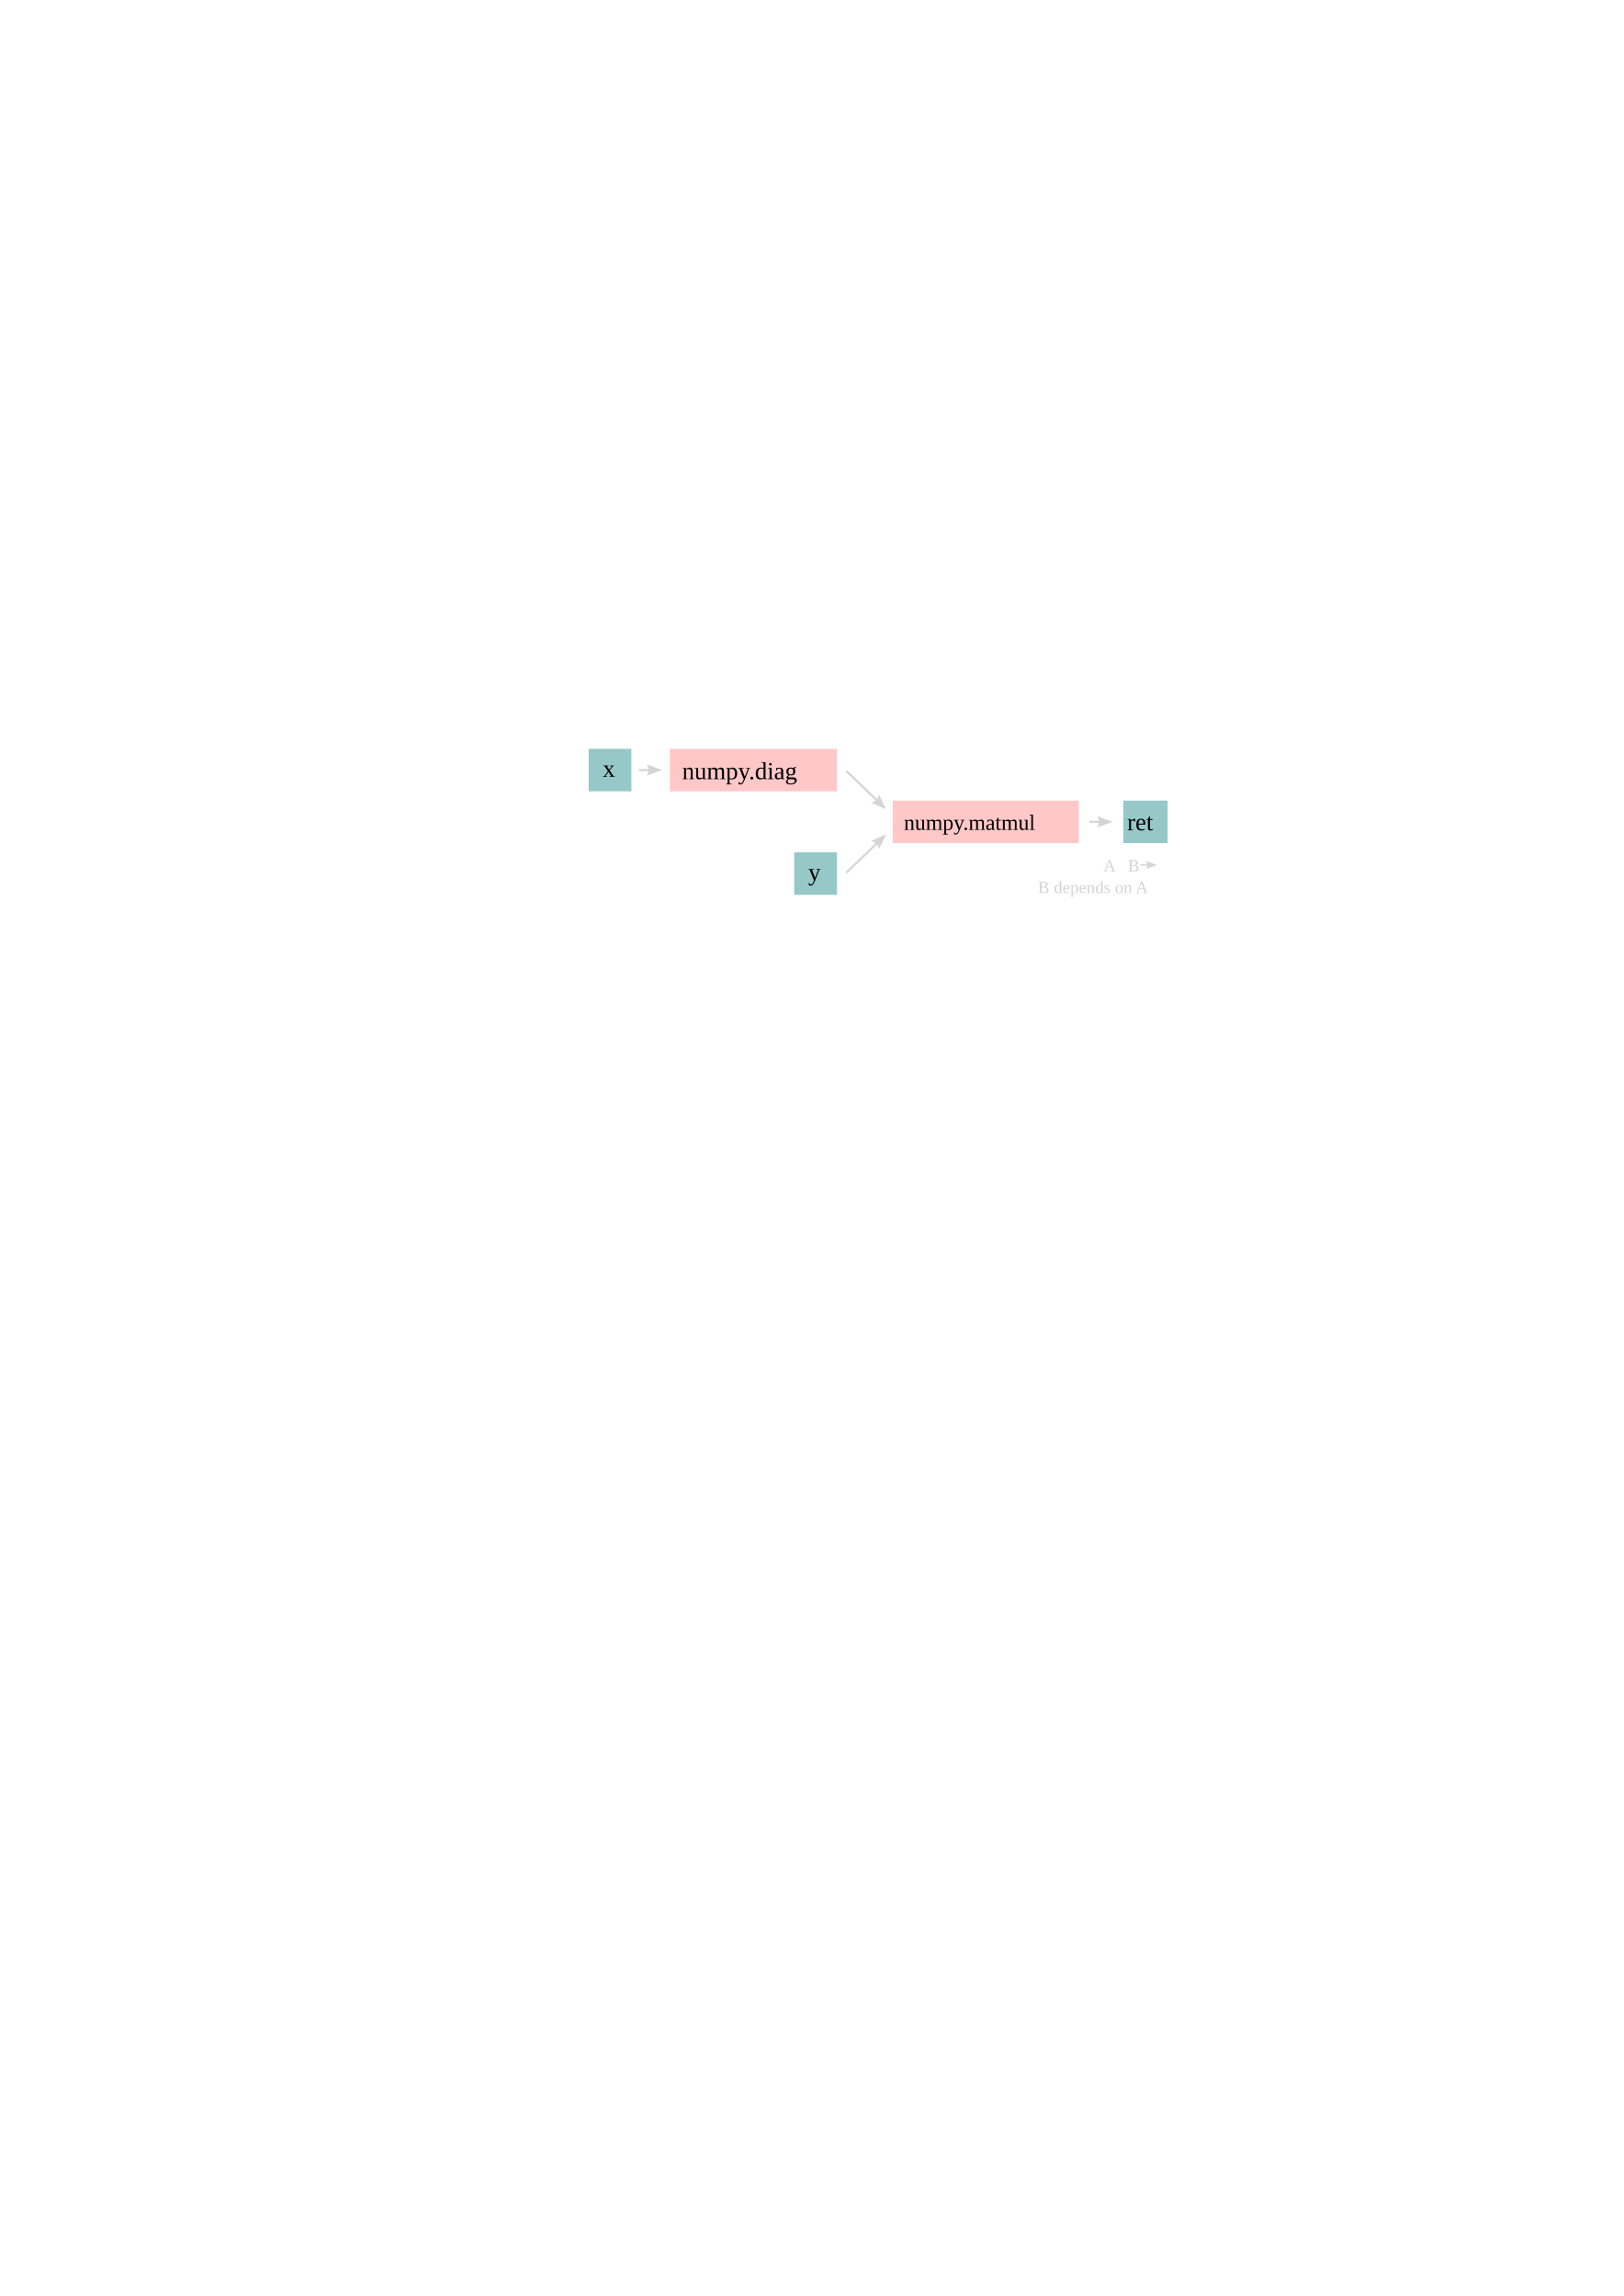
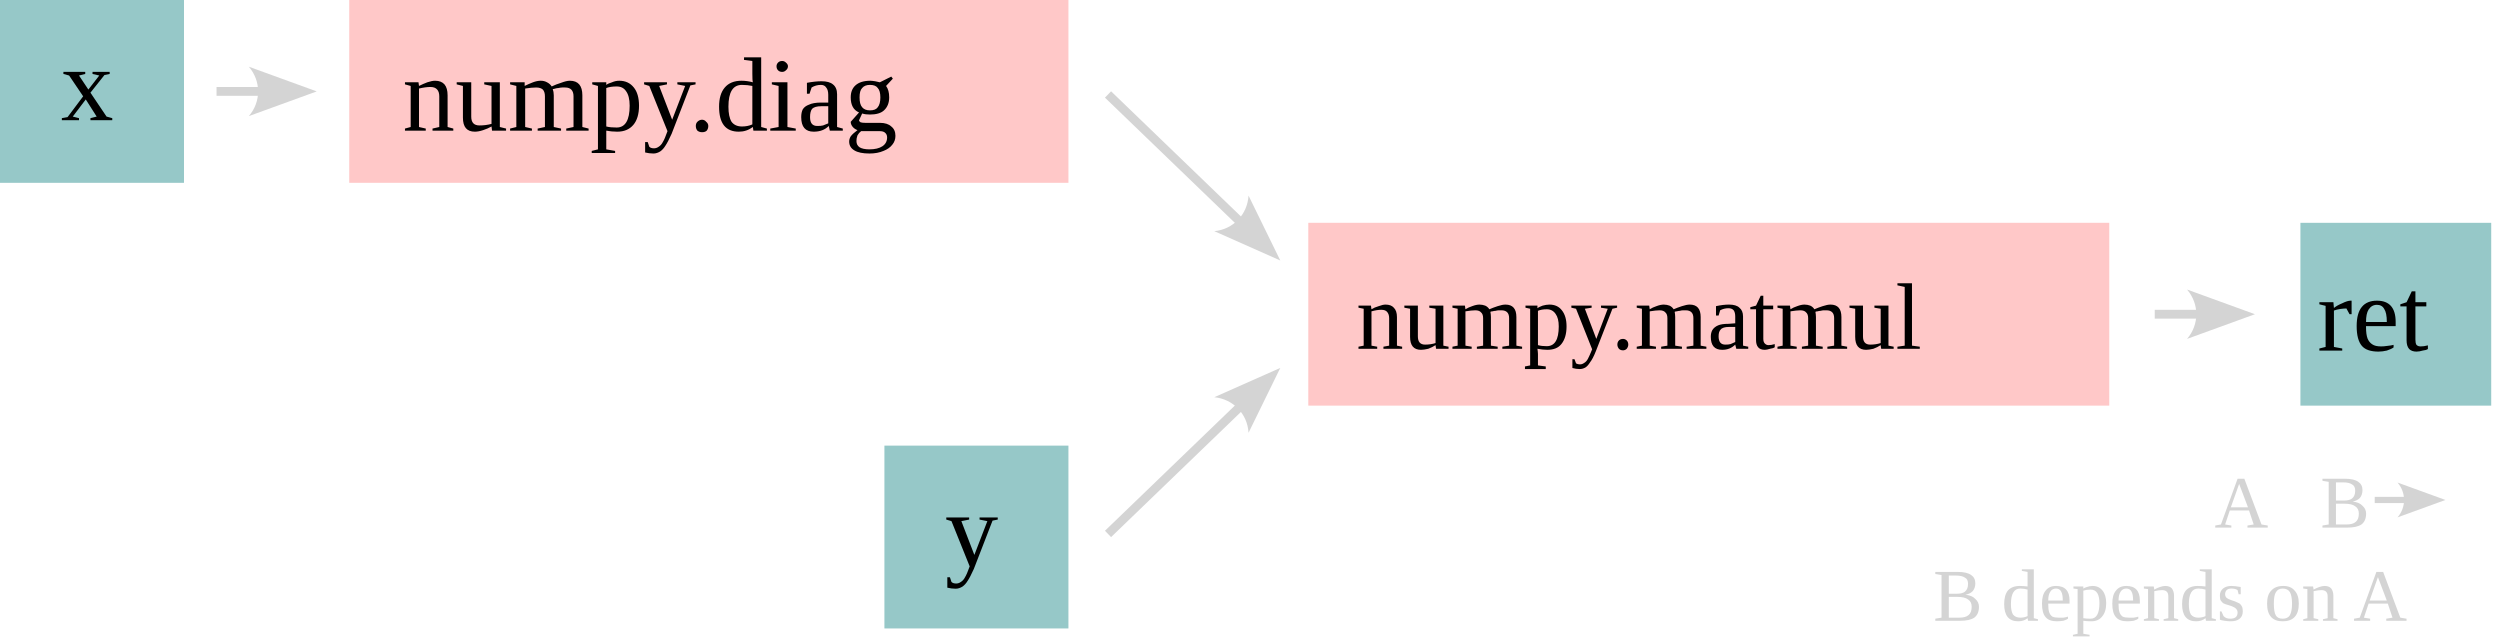
- <svg xmlns="http://www.w3.org/2000/svg" width="210mm" height="297mm" viewBox="0 0 210 297" version="1.1" id="svg5">
+ <svg xmlns="http://www.w3.org/2000/svg" width="75.143mm" height="19.124mm" viewBox="0 0 75.143 19.124" version="1.1" id="svg5">
  <defs id="defs2">
    <rect x="116.704" y="311.855" width="428.172" height="191.286" id="rect10250" />
    <rect x="502.948" y="376.389" width="35.552" height="45.986" id="rect6652" />
    <rect x="549.9" y="420.25" width="53.328" height="39.61" id="rect6640" />
    <marker style="overflow:visible" id="Arrow2-6-32" refX="0" refY="0" orient="auto-start-reverse" markerWidth="7.7" markerHeight="5.6" viewBox="0 0 7.7 5.6" preserveAspectRatio="xMidYMid">
      <path transform="scale(0.7)" d="M -2,-4 9,0 -2,4 c 2,-2.33 2,-5.66 0,-8 z" style="fill:context-stroke;fill-rule:evenodd;stroke:none" id="arrow2L-5-1" />
    </marker>
    <marker style="overflow:visible" id="Arrow2-6-1" refX="0" refY="0" orient="auto-start-reverse" markerWidth="7.7" markerHeight="5.6" viewBox="0 0 7.7 5.6" preserveAspectRatio="xMidYMid">
      <path transform="scale(0.7)" d="M -2,-4 9,0 -2,4 c 2,-2.33 2,-5.66 0,-8 z" style="fill:context-stroke;fill-rule:evenodd;stroke:none" id="arrow2L-5-9" />
    </marker>
    <marker style="overflow:visible" id="Arrow2-9" refX="0" refY="0" orient="auto-start-reverse" markerWidth="7.7" markerHeight="5.6" viewBox="0 0 7.7 5.6" preserveAspectRatio="xMidYMid">
      <path transform="scale(0.7)" d="M -2,-4 9,0 -2,4 c 2,-2.33 2,-5.66 0,-8 z" style="fill:context-stroke;fill-rule:evenodd;stroke:none" id="arrow2L-54" />
    </marker>
    <marker style="overflow:visible" id="Arrow2-6-5" refX="0" refY="0" orient="auto-start-reverse" markerWidth="7.7" markerHeight="5.6" viewBox="0 0 7.7 5.6" preserveAspectRatio="xMidYMid">
      <path transform="scale(0.7)" d="M -2,-4 9,0 -2,4 c 2,-2.33 2,-5.66 0,-8 z" style="fill:context-stroke;fill-rule:evenodd;stroke:none" id="arrow2L-5-5" />
    </marker>
  </defs>
-   <g id="layer1">
+   <g id="layer1" transform="translate(-76.13122,-96.86457)">
    <path style="fill:#d4d4c8;fill-opacity:1;stroke:#d4d4d4;stroke-width:0.265;stroke-dasharray:none;stroke-opacity:1;marker-end:url(#Arrow2-6-32)" d="m 82.64,99.612 h 1.342" id="path3329-5-03" />
    <g id="g501" transform="translate(7.808179,28.3408)">
      <g id="g506" transform="translate(-2.458131,-28.1962)">
        <rect style="fill:#ffc8c8;fill-opacity:1;stroke-width:0.087" id="rect6446" width="24.075" height="5.495" x="110.105" y="103.417" />
        <text xml:space="preserve" style="font-size:2.822px;fill:#d4d4c8;fill-opacity:1;stroke:#d4d4d4;stroke-width:0.265;stroke-dasharray:none;stroke-opacity:1" x="111.552" y="107.202" id="text6450">
          <tspan style="font-size:2.822px;fill:#000000;fill-opacity:1;stroke:none;stroke-width:0.265;stroke-opacity:1" x="111.552" y="107.202" id="tspan6448">numpy.matmul</tspan>
        </text>
      </g>
    </g>
    <g id="g6492" transform="translate(-11.69342,7.118784)">
      <rect style="fill:#96c8c8;fill-opacity:1;stroke-width:0.042" id="rect6470" width="5.531" height="5.495" x="-93.355" y="89.746" transform="scale(-1,1)" />
      <text xml:space="preserve" style="font-size:3.175px;fill:#d4d4c8;fill-opacity:1;stroke:#d4d4d4;stroke-width:0.265;stroke-dasharray:none;stroke-opacity:1" x="89.651" y="93.359" id="text6474">
        <tspan style="fill:#000000;fill-opacity:1;stroke:none;stroke-width:0.265;stroke-opacity:1" x="89.651" y="93.359" id="tspan6472">x</tspan>
        <tspan style="fill:#000000;fill-opacity:1;stroke:none;stroke-width:0.265;stroke-opacity:1" x="89.651" y="97.328" id="tspan6486" />
      </text>
    </g>
    <g id="g6492-1" transform="translate(56.66211,12.23102)">
      <g id="g6666" transform="translate(-5.367849,1.584794)">
        <rect style="fill:#96c8c8;fill-opacity:1;stroke-width:0.042" id="rect6470-0" width="5.735" height="5.495" x="-99.716" y="89.746" transform="scale(-1,1)" />
        <text xml:space="preserve" style="font-size:3.175px;fill:#d4d4c8;fill-opacity:1;stroke:#d4d4d4;stroke-width:0.265;stroke-dasharray:none;stroke-opacity:1" x="94.489" y="93.588" id="text6474-5">
          <tspan style="fill:#000000;fill-opacity:1;stroke:none;stroke-width:0.265;stroke-opacity:1" x="94.489" y="93.588" id="tspan6472-6">ret</tspan>
          <tspan style="fill:#000000;fill-opacity:1;stroke:none;stroke-width:0.265;stroke-opacity:1" x="94.489" y="97.556" id="tspan6486-6" />
        </text>
      </g>
      <text xml:space="preserve" transform="matrix(0.2645833,0,0,0.2645833,-47.20987,-14.21867)" id="text6638" style="white-space:pre;shape-inside:url(#rect6640);display:inline;fill:#96c8c8;fill-opacity:1;stroke:none;stroke-width:1.002;stroke-dasharray:none;stroke-opacity:1" />
      <text xml:space="preserve" transform="matrix(0.2645833,0,0,0.2645833,-47.20987,-14.21867)" id="text6650" style="white-space:pre;shape-inside:url(#rect6652);display:inline;fill:#96c8c8;fill-opacity:1;stroke:none;stroke-width:1.002;stroke-dasharray:none;stroke-opacity:1" />
    </g>
    <path style="fill:#d4d4c8;fill-opacity:1;stroke:#d4d4d4;stroke-width:0.265;stroke-dasharray:none;stroke-opacity:1;marker-end:url(#Arrow2-6-1)" d="m 140.897,106.309 h 1.342" id="path3329-5-4" />
    <path style="fill:#d4d4c8;fill-opacity:1;stroke:#d4d4d4;stroke-width:0.187;stroke-dasharray:none;stroke-opacity:1;marker-end:url(#Arrow2-6-5)" d="m 147.509,111.892 h 0.947" id="path3329-5-3" />
    <text xml:space="preserve" style="font-size:2.24px;fill:#d4d4d4;fill-opacity:1;stroke:none;stroke-width:0.187;stroke-dasharray:none;stroke-opacity:1" x="151.293" y="112.722" id="text7631">
      <tspan id="tspan7629" style="text-align:end;text-anchor:end;fill:#d4d4d4;fill-opacity:1;stroke-width:0.187" x="151.293" y="112.722">A   B</tspan>
      <tspan style="text-align:end;text-anchor:end;fill:#d4d4d4;fill-opacity:1;stroke-width:0.187" x="151.293" y="115.522" id="tspan7633">B depends on A</tspan>
    </text>
    <text xml:space="preserve" transform="scale(0.2645833)" id="text10248" style="text-align:center;white-space:pre;shape-inside:url(#rect10250);display:inline;fill:#d4d4d4;fill-opacity:1;stroke:none;stroke-width:1.002;stroke-dasharray:none;stroke-opacity:1" />
    <g id="g496" transform="translate(31.73132,43.33315)">
      <g id="g558" transform="translate(-31.23272,-49.88559)">
        <rect style="fill:#ffc8c8;fill-opacity:1;stroke-width:0.082" id="rect6454" width="21.617" height="5.495" x="86.13" y="103.417" />
        <text xml:space="preserve" style="font-size:3.175px;fill:#d4d4c8;fill-opacity:1;stroke:#d4d4d4;stroke-width:0.265;stroke-dasharray:none;stroke-opacity:1" x="87.725" y="107.346" id="text6458">
          <tspan style="fill:#000000;fill-opacity:1;stroke:none;stroke-width:0.265;stroke-opacity:1" x="87.725" y="107.346" id="tspan6456">numpy.diag</tspan>
        </text>
      </g>
    </g>
    <g id="g6492-2" transform="translate(14.89022,20.51285)">
      <g id="g466">
        <rect style="fill:#96c8c8;fill-opacity:1;stroke-width:0.042" id="rect6470-1" width="5.531" height="5.495" x="-93.355" y="89.746" transform="scale(-1,1)" />
        <text xml:space="preserve" style="font-size:3.175px;fill:#d4d4c8;fill-opacity:1;stroke:#d4d4d4;stroke-width:0.265;stroke-dasharray:none;stroke-opacity:1" x="89.651" y="93.359" id="text6474-3">
          <tspan style="fill:#000000;fill-opacity:1;stroke:none;stroke-width:0.265;stroke-opacity:1" x="89.651" y="93.359" id="tspan6472-5">y</tspan>
          <tspan style="fill:#000000;fill-opacity:1;stroke:none;stroke-width:0.265;stroke-opacity:1" x="89.651" y="97.328" id="tspan6486-8" />
        </text>
      </g>
    </g>
    <path style="fill:#d4d4c8;fill-opacity:1;stroke:#d4d4d4;stroke-width:0.265;stroke-dasharray:none;stroke-opacity:1;marker-end:url(#Arrow2-9)" d="m 109.435,99.704 3.976,3.832" id="path3329-2" />
    <path style="fill:#d4d4c8;fill-opacity:1;stroke:#d4d4d4;stroke-width:0.265;stroke-dasharray:none;stroke-opacity:1;marker-end:url(#Arrow2-9)" d="m 109.435,112.913 3.976,-3.832" id="path609" />
  </g>
</svg>
